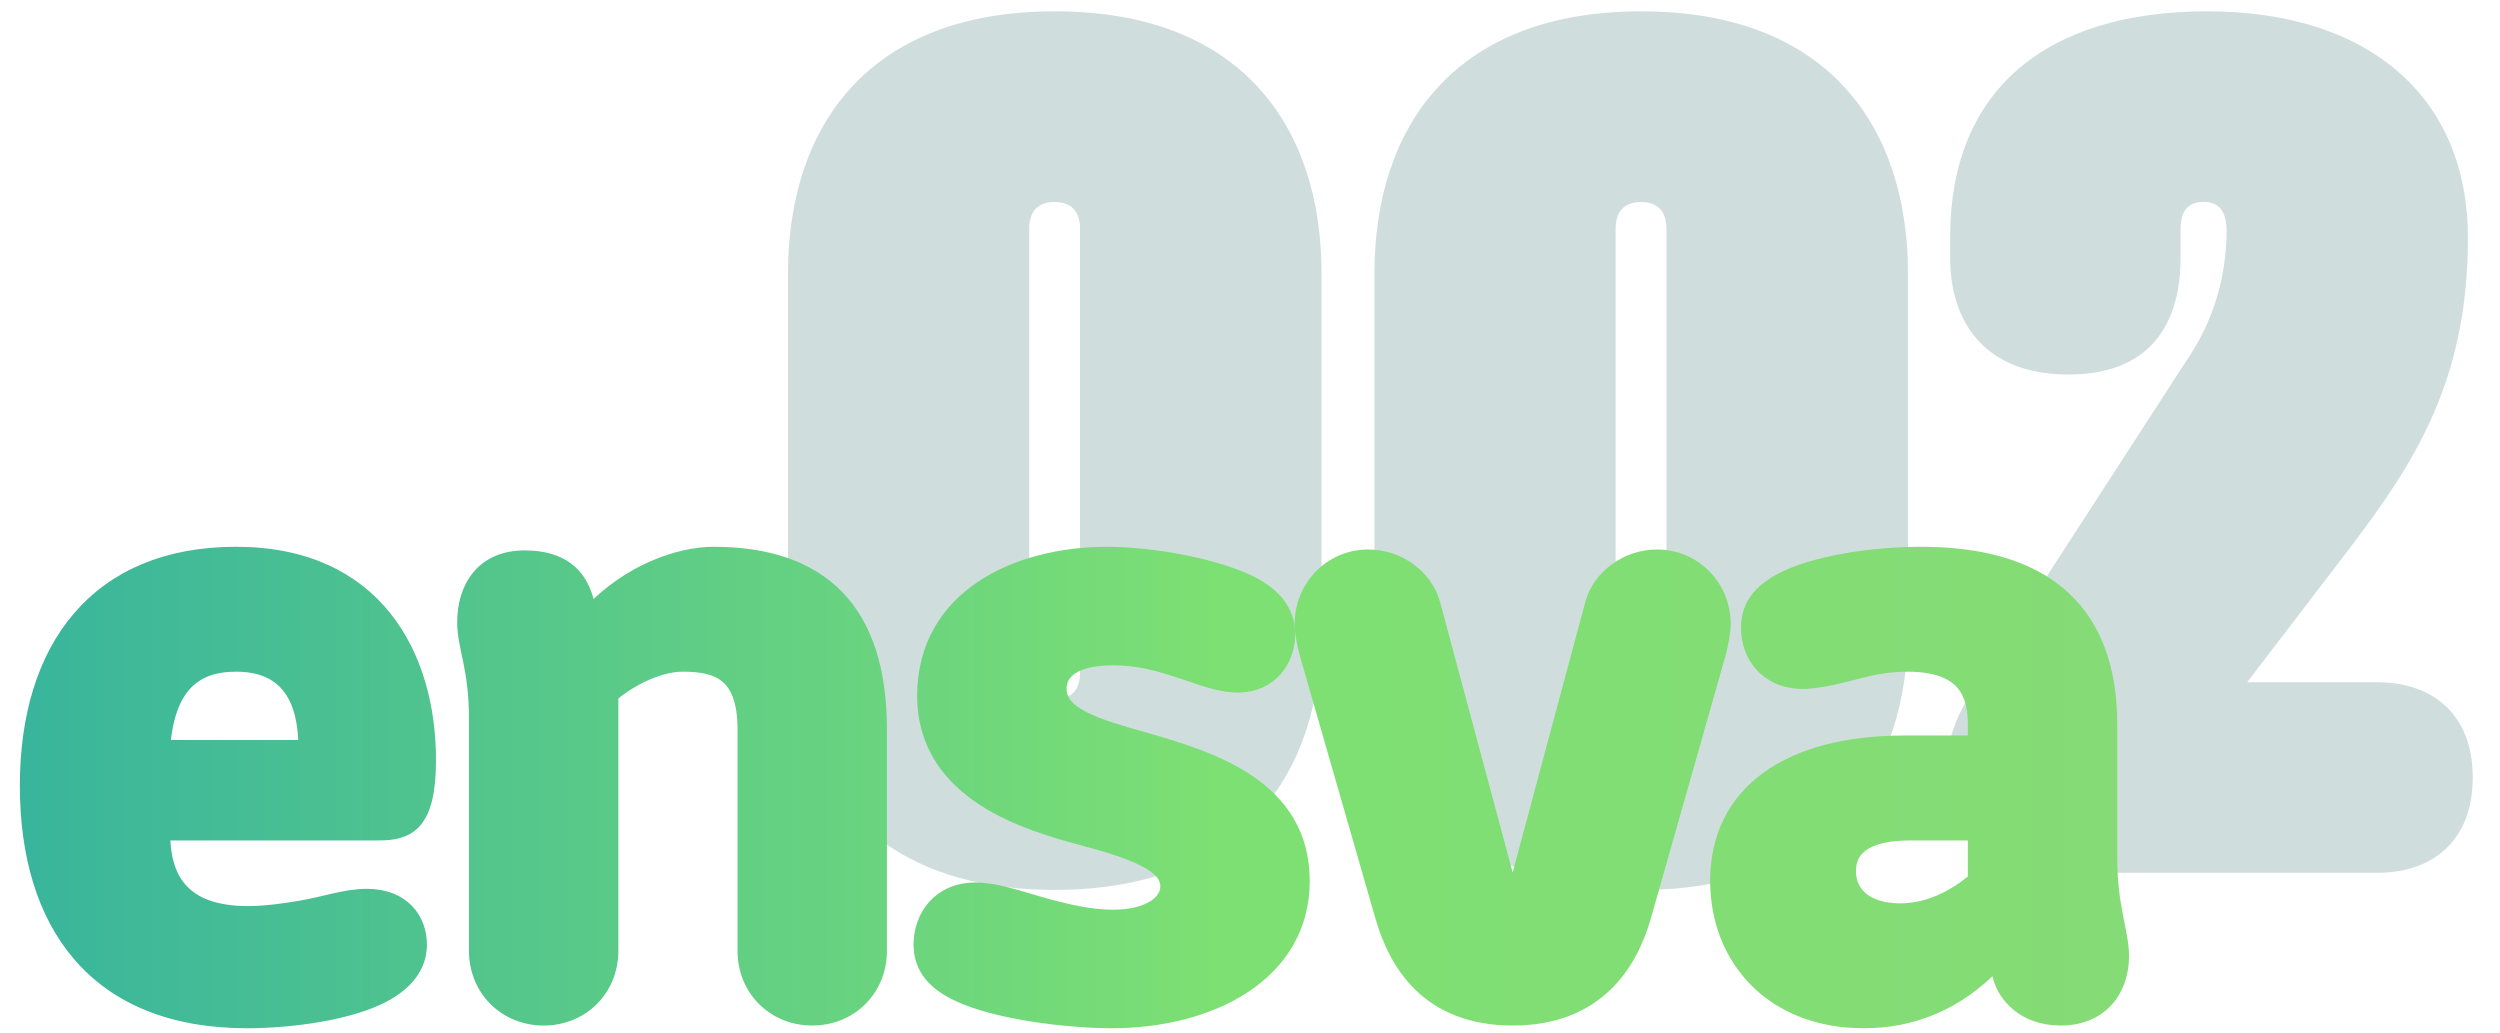
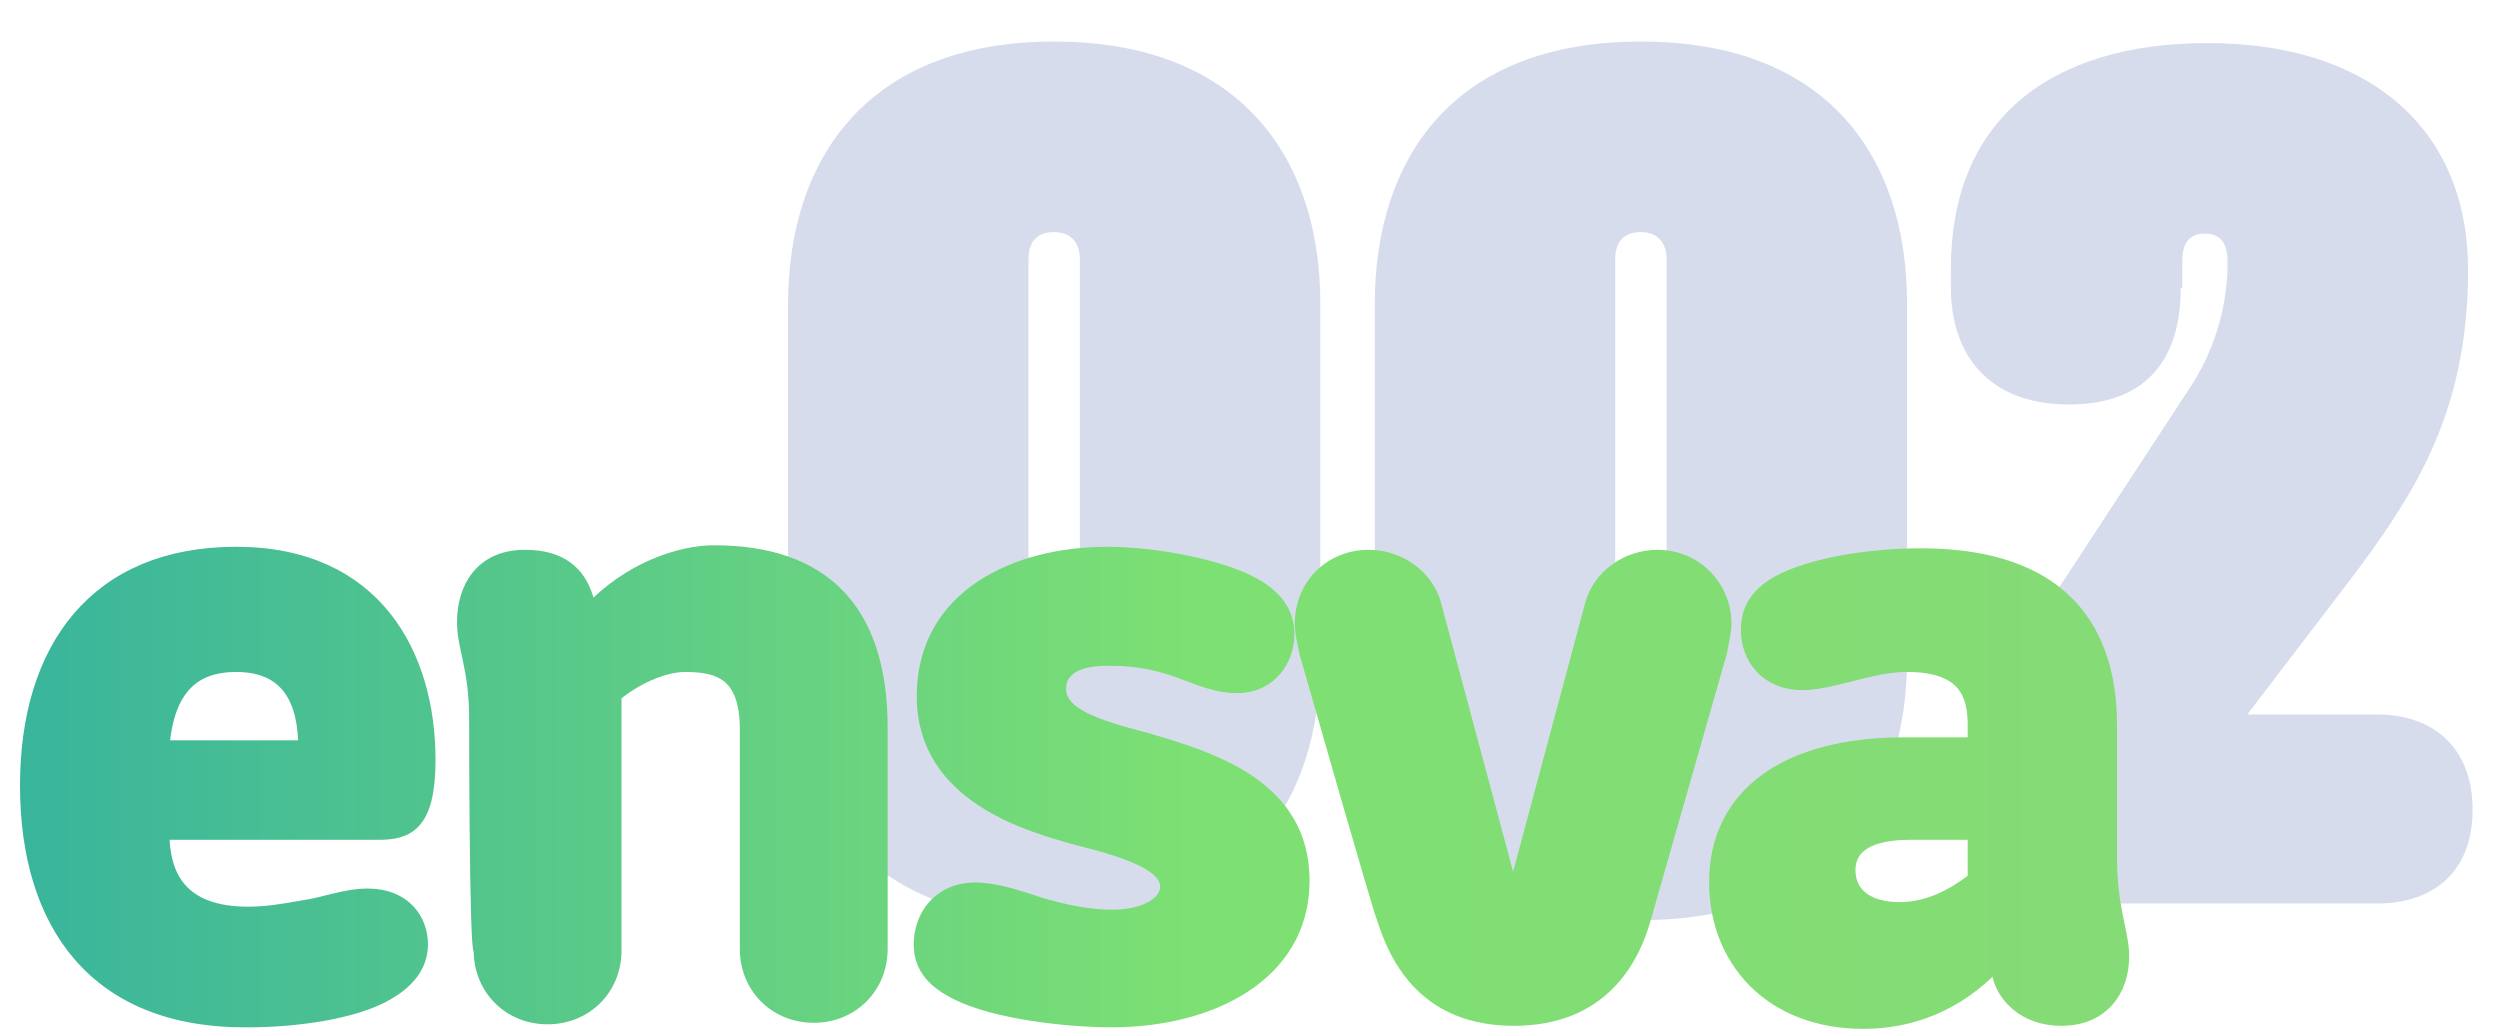
- <svg xmlns="http://www.w3.org/2000/svg" id="Layer_2" data-name="Layer 2" viewBox="0 0 161.7 66.75">
-   <defs>
-     <style>
-       .cls-1 {
-         fill: url(#New_Gradient_Swatch_1);
-       }
- 
-       .cls-1, .cls-2, .cls-3 {
-         stroke-width: 0px;
-       }
- 
-       .cls-4 {
-         fill: none;
-         stroke: url(#linear-gradient);
-         stroke-miterlimit: 10;
-       }
- 
-       .cls-3 {
-         fill: #d0dddd;
-       }
-     </style>
-     <linearGradient id="New_Gradient_Swatch_1" data-name="New Gradient Swatch 1" x1="0" y1="51.33" x2="138.48" y2="51.33" gradientUnits="userSpaceOnUse">
-       <stop offset="0" stop-color="#39b59c" />
-       <stop offset="0.57" stop-color="#7de073" />
-       <stop offset="1" stop-color="#85db75" />
-     </linearGradient>
-     <linearGradient id="linear-gradient" x1="0" y1="51.33" x2="138.48" y2="51.33" gradientUnits="userSpaceOnUse">
-       <stop offset="0" stop-color="#39b59c" />
-       <stop offset="0.57" stop-color="#7de073" />
-       <stop offset="1" stop-color="#85db75" />
-     </linearGradient>
-   </defs>
-   <g id="Layer_1-2" data-name="Layer 1" style="" transform="matrix(0.978077, 0, 0, 0.978077, 1.77257, 0.731674)">
-     <g>
-       <path class="cls-3" d="m50.3,17.32c0-9.66,5.27-17.32,17.64-17.32s17.64,7.66,17.64,17.32v23.46c0,9.66-5.27,17.32-17.64,17.32s-17.64-7.66-17.64-17.32v-23.46Zm19.31-2.95c0-1.12-.56-1.76-1.68-1.76s-1.68.64-1.68,1.76v29.37c0,1.12.56,1.76,1.68,1.76s1.68-.64,1.68-1.76V14.36Z" />
-       <path class="cls-3" d="m89.08,17.32c0-9.66,5.27-17.32,17.64-17.32s17.64,7.66,17.64,17.32v23.46c0,9.66-5.27,17.32-17.64,17.32s-17.64-7.66-17.64-17.32v-23.46Zm19.31-2.95c0-1.12-.56-1.76-1.68-1.76s-1.68.64-1.68,1.76v29.37c0,1.12.56,1.76,1.68,1.76s1.68-.64,1.68-1.76V14.36Z" />
-       <path class="cls-3" d="m142.39,16.28c0,4.39-2,7.74-7.42,7.74s-7.82-3.35-7.82-7.74v-1.36c0-9.74,6.38-14.92,17-14.92s17.24,5.59,17.24,15-3.51,14.84-7.82,20.51l-6.78,8.86h8.62c3.59,0,6.3,2.07,6.3,6.3s-2.71,6.3-6.3,6.3h-21.79c-3.59,0-6.7-2.63-6.7-6.78,0-2,.64-3.51,1.52-4.95l14.52-22.42c1.44-2.15,2.47-5.03,2.47-8.3,0-1.04-.32-1.92-1.52-1.92-1.04,0-1.52.64-1.52,1.76v1.92Z" />
+ <svg xmlns="http://www.w3.org/2000/svg" version="1.1" id="Layer_2_00000047744970125036799000000006182359497674737553_" x="0px" y="0px" viewBox="0 0 161.7 66.8" style="enable-background:new 0 0 161.7 66.8;" xml:space="preserve">
+   <style type="text/css">
+ 	.st0{opacity:0.5;}
+ 	.st1{fill:#AFB9DB;}
+ 	.st2{fill:url(#SVGID_1_);}
+ 	.st3{fill:url(#SVGID_00000139974575530503538260000005625460477206563994_);}
+ 	.st4{fill:url(#SVGID_00000019651583393192665380000000054760976308245661_);}
+ 	.st5{fill:url(#SVGID_00000077307653368914874900000006182862644131307952_);}
+ 	.st6{fill:url(#SVGID_00000083065040821574858980000013690837319674588294_);}
+ 	
+ 		.st7{fill:none;stroke:url(#SVGID_00000152259181369562525690000006294893220417938840_);stroke-width:0.978;stroke-miterlimit:9.781;}
+ 	
+ 		.st8{fill:none;stroke:url(#SVGID_00000129902456992926099600000002281903908044776877_);stroke-width:0.978;stroke-miterlimit:9.781;}
+ 	
+ 		.st9{fill:none;stroke:url(#SVGID_00000075133781357198013680000010768893372885098370_);stroke-width:0.978;stroke-miterlimit:9.781;}
+ 	
+ 		.st10{fill:none;stroke:url(#SVGID_00000168098924550318275960000006822632265998025612_);stroke-width:0.978;stroke-miterlimit:9.781;}
+ 	
+ 		.st11{fill:none;stroke:url(#SVGID_00000109024806202770622720000002910508955666744228_);stroke-width:0.978;stroke-miterlimit:9.781;}
+ </style>
+   <g id="Layer_1-2" transform="matrix(0.978077, 0, 0, 0.978077, 1.77257, 0.731674)">
+     <g class="st0">
+       <path class="st1" d="M50.3,19.4C50.3,9.7,55.6,2,67.9,2s17.6,7.7,17.6,17.3v23.5c0,9.7-5.3,17.3-17.6,17.3s-17.6-7.7-17.6-17.3    C50.3,42.8,50.3,19.4,50.3,19.4z M69.6,16.4c0-1.1-0.6-1.8-1.7-1.8s-1.7,0.6-1.7,1.8v29.4c0,1.1,1.7,2.9,1.7,1.8    c0-2,0-5.6,1.7-5.4V16.4L69.6,16.4z" />
+       <path class="st1" d="M89.1,19.4C89.1,9.7,94.3,2,106.7,2s17.6,7.7,17.6,17.3v23.5c0,9.7-5.3,17.3-17.6,17.3s-17.6-7.7-17.6-17.3    V19.4z M108.4,16.4c0-1.1-0.6-1.8-1.7-1.8s-1.7,0.6-1.7,1.8v29.4c0,1.1,0.6,1.8,1.7,1.8s1.7-0.6,1.7-1.8V16.4L108.4,16.4z" />
+       <path class="st1" d="M142.4,18.3c0,4.4-2,7.7-7.4,7.7s-7.8-3.4-7.8-7.7V17c0-9.7,6.4-14.9,17-14.9s17.2,5.6,17.2,15    s-3.5,14.8-7.8,20.5l-6.8,8.9h8.6c3.6,0,6.3,2.1,6.3,6.3S159,59,155.4,59h-21.8c-3.6,0-4.2-6.8-6.7-6.8c-3,0,2.8-3,1.5-5L143,24.9    c1.4-2.1,2.5-5,2.5-8.3c0-1-0.3-1.9-1.5-1.9c-1,0-1.5,0.6-1.5,1.8V18.3z" />
    </g>
    <g>
      <g>
-         <path class="cls-2" d="m14.58,59.67c1.2,0,2.4-.18,3.48-.36,1.5-.24,2.94-.78,4.38-.78,2.4,0,3.48,1.56,3.48,3.18,0,1.5-.96,2.52-2.22,3.24-2.22,1.26-6.24,1.8-9.18,1.8-10.02,0-14.52-6.42-14.52-15.54s4.62-15.3,13.8-15.3,12.72,6.66,12.72,13.62c0,4.26-1.38,4.8-3.3,4.8h-14.28c0,2.88,1.14,5.34,5.64,5.34Zm3.84-10.98c0-3.12-1.14-5.52-4.62-5.52-2.82,0-4.56,1.5-4.86,5.52h9.48Z" />
-         <path class="cls-2" d="m29.7,46.77c0-3.36-.78-4.74-.78-6.36,0-2.28,1.2-4.26,3.96-4.26,2.4,0,3.54,1.08,4.02,2.64l.3,1.02c2.64-2.82,6-3.9,8.16-3.9,7.02,0,10.98,3.6,10.98,11.58v14.64c0,2.52-1.92,4.44-4.44,4.44s-4.44-1.92-4.44-4.44v-14.64c0-3.72-1.8-4.32-4.14-4.32-1.5,0-3.42.9-4.74,2.04v16.92c0,2.52-1.92,4.44-4.44,4.44s-4.44-1.92-4.44-4.44v-15.36Z" />
-         <path class="cls-2" d="m68.22,44.79c0,1.74,2.34,2.46,5.76,3.42,4.38,1.26,10.32,3.12,10.32,9.3s-6.12,9.24-12.6,9.24c-2.76,0-7.62-.54-10.2-1.8-1.38-.66-2.4-1.62-2.4-3.24,0-1.8,1.2-3.6,3.6-3.6,1.32,0,2.82.54,4.32.96,1.68.48,3.3.84,4.74.84,2.4,0,3.66-.96,3.66-2.04,0-1.44-2.16-2.28-5.76-3.24-3.3-.9-10.32-2.82-10.32-9.36s6.12-9.36,12.06-9.36c3.12,0,7.44.84,9.6,1.98,1.26.66,2.34,1.68,2.34,3.3s-1.08,3.36-3.3,3.36c-1.26,0-2.52-.54-3.84-.96-1.44-.48-2.76-.84-4.38-.84-2.58,0-3.6.9-3.6,2.04Z" />
-         <path class="cls-2" d="m84.6,42.39c-.12-.48-.3-1.32-.3-1.86,0-2.46,1.92-4.44,4.38-4.44,1.98,0,3.78,1.32,4.26,3.12l5.22,19.44h.12l5.22-19.44c.48-1.8,2.28-3.12,4.26-3.12,2.46,0,4.38,1.98,4.38,4.44,0,.54-.18,1.38-.3,1.86l-4.98,17.52c-.84,2.88-2.94,6.66-8.64,6.66s-7.74-3.78-8.58-6.66l-5.04-17.52Z" />
-         <path class="cls-2" d="m128.82,47.19c0-1.98-.6-4.02-4.5-4.02-.66,0-1.62.06-2.82.36-1.26.3-2.88.78-4.08.78-2.4,0-3.6-1.74-3.6-3.54,0-1.08.42-2.16,2.04-3.06,2.16-1.2,6.12-1.8,9.36-1.8,11.34,0,12.48,7.2,12.48,11.34v8.7c0,3.36.78,4.92.78,6.54,0,2.16-1.32,4.08-4.02,4.08-2.46,0-3.66-1.56-3.96-2.64l-.3-1.08c-2.64,2.82-5.7,3.9-8.76,3.9-6.06,0-9.66-4.14-9.66-9.24,0-5.82,4.68-9.12,12.36-9.12h4.68v-1.2Zm0,7.14h-4.32c-2.64,0-4.08.84-4.08,2.52s1.38,2.64,3.42,2.64c1.8,0,3.48-.78,4.98-2.04v-3.12Z" />
+         <path d="M14.6,59.7c1.2,0,2.4-0.2,3.5-0.4c1.5-0.2,2.9-0.8,4.4-0.8c2.4,0,3.5,1.6,3.5,3.2c0,1.5-1,2.5-2.2,3.2     c-2.2,1.3-6.2,1.8-9.2,1.8C4.5,66.8,0,60.3,0,51.2s4.6-15.3,13.8-15.3s12.7,6.7,12.7,13.6c0,4.3-1.4,4.8-3.3,4.8H8.9     C8.9,57.2,10.1,59.7,14.6,59.7z M18.4,48.7c0-3.1-1.1-5.5-4.6-5.5c-2.8,0-4.6,1.5-4.9,5.5H18.4z" />
+         <path d="M29.7,46.8c0-3.4-0.8-4.7-0.8-6.4c0-2.3,1.2-4.3,4-4.3c2.4,0,3.5,1.1,4,2.6l0.3,1c2.6-2.8,6-3.9,8.2-3.9     c7,0,11,3.6,11,11.6v14.6c0,2.5-1.9,4.4-4.4,4.4s-4.4-1.9-4.4-4.4V47.5c0-3.7-1.8-4.3-4.1-4.3c-1.5,0-3.4,0.9-4.7,2v16.9     c0,2.5-1.9,4.4-4.4,4.4s-4.4-1.9-4.4-4.4C29.7,62.1,29.7,46.8,29.7,46.8z" />
+         <path d="M68.2,44.8c0,1.7,2.3,2.5,5.8,3.4c4.4,1.3,10.3,3.1,10.3,9.3s-6.1,9.2-12.6,9.2c-2.8,0-7.6-0.5-10.2-1.8     c-1.4-0.7-2.4-1.6-2.4-3.2c0-1.8,1.2-3.6,3.6-3.6c1.3,0,2.8,0.5,4.3,1c1.7,0.5,3.3,0.8,4.7,0.8c2.4,0,3.7-1,3.7-2     c0-1.4-2.2-2.3-5.8-3.2c-3.3-0.9-10.3-2.8-10.3-9.4s6.1-9.4,12.1-9.4c3.1,0,7.4,0.8,9.6,2c1.3,0.7,2.3,1.7,2.3,3.3     s-1.1,3.4-3.3,3.4c-1.3,0-2.5-0.5-3.8-1c-1.4-0.5-2.8-0.8-4.4-0.8C69.2,42.7,68.2,43.6,68.2,44.8z" />
+         <path d="M84.6,42.4c-0.1-0.5-0.3-1.3-0.3-1.9c0-2.5,1.9-4.4,4.4-4.4c2,0,3.8,1.3,4.3,3.1l5.2,19.4h0.1l5.2-19.4     c0.5-1.8,2.3-3.1,4.3-3.1c2.5,0,4.4,2,4.4,4.4c0,0.5-0.2,1.4-0.3,1.9l-5,17.5c-0.8,2.9-2.9,6.7-8.6,6.7s-7.7-3.8-8.6-6.7     C89.6,59.9,84.6,42.4,84.6,42.4z" />
+         <path d="M128.8,47.2c0-2-0.6-4-4.5-4c-0.7,0-1.6,0.1-2.8,0.4c-1.3,0.3-2.9,0.8-4.1,0.8c-2.4,0-3.6-1.7-3.6-3.5     c0-1.1,0.4-2.2,2-3.1c2.2-1.2,6.1-1.8,9.4-1.8c11.3,0,12.5,7.2,12.5,11.3v8.7c0,3.4,0.8,4.9,0.8,6.5c0,2.2-1.3,4.1-4,4.1     c-2.5,0-3.7-1.6-4-2.6l-0.3-1.1c-2.6,2.8-5.7,3.9-8.8,3.9c-6.1,0-9.7-4.1-9.7-9.2c0-5.8,4.7-9.1,12.4-9.1h4.7L128.8,47.2     L128.8,47.2z M128.8,54.3h-4.3c-2.6,0-4.1,0.8-4.1,2.5s1.4,2.6,3.4,2.6c1.8,0,3.5-0.8,5-2V54.3z" />
      </g>
      <g>
-         <path class="cls-1" d="m14.58,59.67c1.2,0,2.4-.18,3.48-.36,1.5-.24,2.94-.78,4.38-.78,2.4,0,3.48,1.56,3.48,3.18,0,1.5-.96,2.52-2.22,3.24-2.22,1.26-6.24,1.8-9.18,1.8-10.02,0-14.52-6.42-14.52-15.54s4.62-15.3,13.8-15.3,12.72,6.66,12.72,13.62c0,4.26-1.38,4.8-3.3,4.8h-14.28c0,2.88,1.14,5.34,5.64,5.34Zm3.84-10.98c0-3.12-1.14-5.52-4.62-5.52-2.82,0-4.56,1.5-4.86,5.52h9.48Z" />
-         <path class="cls-1" d="m29.7,46.77c0-3.36-.78-4.74-.78-6.36,0-2.28,1.2-4.26,3.96-4.26,2.4,0,3.54,1.08,4.02,2.64l.3,1.02c2.64-2.82,6-3.9,8.16-3.9,7.02,0,10.98,3.6,10.98,11.58v14.64c0,2.52-1.92,4.44-4.44,4.44s-4.44-1.92-4.44-4.44v-14.64c0-3.72-1.8-4.32-4.14-4.32-1.5,0-3.42.9-4.74,2.04v16.92c0,2.52-1.92,4.44-4.44,4.44s-4.44-1.92-4.44-4.44v-15.36Z" />
-         <path class="cls-1" d="m68.22,44.79c0,1.74,2.34,2.46,5.76,3.42,4.38,1.26,10.32,3.12,10.32,9.3s-6.12,9.24-12.6,9.24c-2.76,0-7.62-.54-10.2-1.8-1.38-.66-2.4-1.62-2.4-3.24,0-1.8,1.2-3.6,3.6-3.6,1.32,0,2.82.54,4.32.96,1.68.48,3.3.84,4.74.84,2.4,0,3.66-.96,3.66-2.04,0-1.44-2.16-2.28-5.76-3.24-3.3-.9-10.32-2.82-10.32-9.36s6.12-9.36,12.06-9.36c3.12,0,7.44.84,9.6,1.98,1.26.66,2.34,1.68,2.34,3.3s-1.08,3.36-3.3,3.36c-1.26,0-2.52-.54-3.84-.96-1.44-.48-2.76-.84-4.38-.84-2.58,0-3.6.9-3.6,2.04Z" />
-         <path class="cls-1" d="m84.6,42.39c-.12-.48-.3-1.32-.3-1.86,0-2.46,1.92-4.44,4.38-4.44,1.98,0,3.78,1.32,4.26,3.12l5.22,19.44h.12l5.22-19.44c.48-1.8,2.28-3.12,4.26-3.12,2.46,0,4.38,1.98,4.38,4.44,0,.54-.18,1.38-.3,1.86l-4.98,17.52c-.84,2.88-2.94,6.66-8.64,6.66s-7.74-3.78-8.58-6.66l-5.04-17.52Z" />
-         <path class="cls-1" d="m128.82,47.19c0-1.98-.6-4.02-4.5-4.02-.66,0-1.62.06-2.82.36-1.26.3-2.88.78-4.08.78-2.4,0-3.6-1.74-3.6-3.54,0-1.08.42-2.16,2.04-3.06,2.16-1.2,6.12-1.8,9.36-1.8,11.34,0,12.48,7.2,12.48,11.34v8.7c0,3.36.78,4.92.78,6.54,0,2.16-1.32,4.08-4.02,4.08-2.46,0-3.66-1.56-3.96-2.64l-.3-1.08c-2.64,2.82-5.7,3.9-8.76,3.9-6.06,0-9.66-4.14-9.66-9.24,0-5.82,4.68-9.12,12.36-9.12h4.68v-1.2Zm0,7.14h-4.32c-2.64,0-4.08.84-4.08,2.52s1.38,2.64,3.42,2.64c1.8,0,3.48-.78,4.98-2.04v-3.12Z" />
+         <linearGradient id="SVGID_1_" gradientUnits="userSpaceOnUse" x1="3.321" y1="8" x2="141.801" y2="8" gradientTransform="matrix(0.9781 0 0 -0.9781 -3.2483 59.1543)">
+           <stop offset="0" style="stop-color:#39B59C" />
+           <stop offset="0.57" style="stop-color:#7DE073" />
+           <stop offset="1" style="stop-color:#85DB75" />
+         </linearGradient>
+         <path class="st2" d="M14.6,59.7c1.2,0,2.4-0.2,3.5-0.4c1.5-0.2,2.9-0.8,4.4-0.8c2.4,0,3.5,1.6,3.5,3.2c0,1.5-1,2.5-2.2,3.2     c-2.2,1.3-6.2,1.8-9.2,1.8C4.5,66.8,0,60.3,0,51.2s4.6-15.3,13.8-15.3s12.7,6.7,12.7,13.6c0,4.3-1.4,4.8-3.3,4.8H8.9     C8.9,57.2,10.1,59.7,14.6,59.7z M18.4,48.7c0-3.1-1.1-5.5-4.6-5.5c-2.8,0-4.6,1.5-4.9,5.5H18.4z" />
+         <linearGradient id="SVGID_00000120525184581292683560000016042364041744792468_" gradientUnits="userSpaceOnUse" x1="3.321" y1="8.092" x2="141.801" y2="8.092" gradientTransform="matrix(0.9781 0 0 -0.9781 -3.2483 59.1543)">
+           <stop offset="0" style="stop-color:#39B59C" />
+           <stop offset="0.57" style="stop-color:#7DE073" />
+           <stop offset="1" style="stop-color:#85DB75" />
+         </linearGradient>
+         <path style="fill:url(#SVGID_00000120525184581292683560000016042364041744792468_);" d="M29.7,46.8c0-3.4-0.8-4.7-0.8-6.4     c0-2.3,1.2-4.3,4-4.3c2.4,0,3.5,1.1,4,2.6l0.3,1c2.6-2.8,6-3.9,8.2-3.9c7,0,11,3.6,11,11.6v14.6c0,2.5-1.9,4.4-4.4,4.4     s-4.4-1.9-4.4-4.4V47.5c0-3.7-1.8-4.3-4.1-4.3c-1.5,0-3.4,0.9-4.7,2v16.9c0,2.5-1.9,4.4-4.4,4.4s-4.4-1.9-4.4-4.4     C29.7,62.1,29.7,46.8,29.7,46.8z" />
+         <linearGradient id="SVGID_00000096738847950350094090000006313571096865225915_" gradientUnits="userSpaceOnUse" x1="3.321" y1="8" x2="141.801" y2="8" gradientTransform="matrix(0.9781 0 0 -0.9781 -3.2483 59.1543)">
+           <stop offset="0" style="stop-color:#39B59C" />
+           <stop offset="0.57" style="stop-color:#7DE073" />
+           <stop offset="1" style="stop-color:#85DB75" />
+         </linearGradient>
+         <path style="fill:url(#SVGID_00000096738847950350094090000006313571096865225915_);" d="M68.2,44.8c0,1.7,2.3,2.5,5.8,3.4     c4.4,1.3,10.3,3.1,10.3,9.3s-6.1,9.2-12.6,9.2c-2.8,0-7.6-0.5-10.2-1.8c-1.4-0.7-2.4-1.6-2.4-3.2c0-1.8,1.2-3.6,3.6-3.6     c1.3,0,2.8,0.5,4.3,1c1.7,0.5,3.3,0.8,4.7,0.8c2.4,0,3.7-1,3.7-2c0-1.4-2.2-2.3-5.8-3.2c-3.3-0.9-10.3-2.8-10.3-9.4     s6.1-9.4,12.1-9.4c3.1,0,7.4,0.8,9.6,2c1.3,0.7,2.3,1.7,2.3,3.3s-1.1,3.4-3.3,3.4c-1.3,0-2.5-0.5-3.8-1c-1.4-0.5-2.8-0.8-4.4-0.8     C69.2,42.7,68.2,43.6,68.2,44.8z" />
+         <linearGradient id="SVGID_00000028289772781481289830000004033109465304379814_" gradientUnits="userSpaceOnUse" x1="3.321" y1="8" x2="141.801" y2="8" gradientTransform="matrix(0.9781 0 0 -0.9781 -3.2483 59.1543)">
+           <stop offset="0" style="stop-color:#39B59C" />
+           <stop offset="0.57" style="stop-color:#7DE073" />
+           <stop offset="1" style="stop-color:#85DB75" />
+         </linearGradient>
+         <path style="fill:url(#SVGID_00000028289772781481289830000004033109465304379814_);" d="M84.6,42.4c-0.1-0.5-0.3-1.3-0.3-1.9     c0-2.5,1.9-4.4,4.4-4.4c2,0,3.8,1.3,4.3,3.1l5.2,19.4h0.1l5.2-19.4c0.5-1.8,2.3-3.1,4.3-3.1c2.5,0,4.4,2,4.4,4.4     c0,0.5-0.2,1.4-0.3,1.9l-5,17.5c-0.8,2.9-2.9,6.7-8.6,6.7s-7.7-3.8-8.6-6.7C89.6,59.9,84.6,42.4,84.6,42.4z" />
+         <linearGradient id="SVGID_00000016042357299692687910000007700566564649515953_" gradientUnits="userSpaceOnUse" x1="3.321" y1="8" x2="141.801" y2="8" gradientTransform="matrix(0.9781 0 0 -0.9781 -3.2483 59.1543)">
+           <stop offset="0" style="stop-color:#39B59C" />
+           <stop offset="0.57" style="stop-color:#7DE073" />
+           <stop offset="1" style="stop-color:#85DB75" />
+         </linearGradient>
+         <path style="fill:url(#SVGID_00000016042357299692687910000007700566564649515953_);" d="M128.8,47.2c0-2-0.6-4-4.5-4     c-0.7,0-1.6,0.1-2.8,0.4c-1.3,0.3-2.9,0.8-4.1,0.8c-2.4,0-3.6-1.7-3.6-3.5c0-1.1,0.4-2.2,2-3.1c2.2-1.2,6.1-1.8,9.4-1.8     c11.3,0,12.5,7.2,12.5,11.3v8.7c0,3.4,0.8,4.9,0.8,6.5c0,2.2-1.3,4.1-4,4.1c-2.5,0-3.7-1.6-4-2.6l-0.3-1.1     c-2.6,2.8-5.7,3.9-8.8,3.9c-6.1,0-9.7-4.1-9.7-9.2c0-5.8,4.7-9.1,12.4-9.1h4.7L128.8,47.2L128.8,47.2z M128.8,54.3h-4.3     c-2.6,0-4.1,0.8-4.1,2.5s1.4,2.6,3.4,2.6c1.8,0,3.5-0.8,5-2V54.3z" />
      </g>
      <g>
-         <path class="cls-4" d="m14.58,59.67c1.2,0,2.4-.18,3.48-.36,1.5-.24,2.94-.78,4.38-.78,2.4,0,3.48,1.56,3.48,3.18,0,1.5-.96,2.52-2.22,3.24-2.22,1.26-6.24,1.8-9.18,1.8-10.02,0-14.52-6.42-14.52-15.54s4.62-15.3,13.8-15.3,12.72,6.66,12.72,13.62c0,4.26-1.38,4.8-3.3,4.8h-14.28c0,2.88,1.14,5.34,5.64,5.34Zm3.84-10.98c0-3.12-1.14-5.52-4.62-5.52-2.82,0-4.56,1.5-4.86,5.52h9.48Z" />
-         <path class="cls-4" d="m29.7,46.77c0-3.36-.78-4.74-.78-6.36,0-2.28,1.2-4.26,3.96-4.26,2.4,0,3.54,1.08,4.02,2.64l.3,1.02c2.64-2.82,6-3.9,8.16-3.9,7.02,0,10.98,3.6,10.98,11.58v14.64c0,2.52-1.92,4.44-4.44,4.44s-4.44-1.92-4.44-4.44v-14.64c0-3.72-1.8-4.32-4.14-4.32-1.5,0-3.42.9-4.74,2.04v16.92c0,2.52-1.92,4.44-4.44,4.44s-4.44-1.92-4.44-4.44v-15.36Z" />
-         <path class="cls-4" d="m68.22,44.79c0,1.74,2.34,2.46,5.76,3.42,4.38,1.26,10.32,3.12,10.32,9.3s-6.12,9.24-12.6,9.24c-2.76,0-7.62-.54-10.2-1.8-1.38-.66-2.4-1.62-2.4-3.24,0-1.8,1.2-3.6,3.6-3.6,1.32,0,2.82.54,4.32.96,1.68.48,3.3.84,4.74.84,2.4,0,3.66-.96,3.66-2.04,0-1.44-2.16-2.28-5.76-3.24-3.3-.9-10.32-2.82-10.32-9.36s6.12-9.36,12.06-9.36c3.12,0,7.44.84,9.6,1.98,1.26.66,2.34,1.68,2.34,3.3s-1.08,3.36-3.3,3.36c-1.26,0-2.52-.54-3.84-.96-1.44-.48-2.76-.84-4.38-.84-2.58,0-3.6.9-3.6,2.04Z" />
-         <path class="cls-4" d="m84.6,42.39c-.12-.48-.3-1.32-.3-1.86,0-2.46,1.92-4.44,4.38-4.44,1.98,0,3.78,1.32,4.26,3.12l5.22,19.44h.12l5.22-19.44c.48-1.8,2.28-3.12,4.26-3.12,2.46,0,4.38,1.98,4.38,4.44,0,.54-.18,1.38-.3,1.86l-4.98,17.52c-.84,2.88-2.94,6.66-8.64,6.66s-7.74-3.78-8.58-6.66l-5.04-17.52Z" />
-         <path class="cls-4" d="m128.82,47.19c0-1.98-.6-4.02-4.5-4.02-.66,0-1.62.06-2.82.36-1.26.3-2.88.78-4.08.78-2.4,0-3.6-1.74-3.6-3.54,0-1.08.42-2.16,2.04-3.06,2.16-1.2,6.12-1.8,9.36-1.8,11.34,0,12.48,7.2,12.48,11.34v8.7c0,3.36.78,4.92.78,6.54,0,2.16-1.32,4.08-4.02,4.08-2.46,0-3.66-1.56-3.96-2.64l-.3-1.08c-2.64,2.82-5.7,3.9-8.76,3.9-6.06,0-9.66-4.14-9.66-9.24,0-5.82,4.68-9.12,12.36-9.12h4.68v-1.2Zm0,7.14h-4.32c-2.64,0-4.08.84-4.08,2.52s1.38,2.64,3.42,2.64c1.8,0,3.48-.78,4.98-2.04v-3.12Z" />
+         <linearGradient id="SVGID_00000017506761757704359040000013897936373378379953_" gradientUnits="userSpaceOnUse" x1="3.321" y1="8" x2="141.801" y2="8" gradientTransform="matrix(0.9781 0 0 -0.9781 -3.2483 59.1543)">
+           <stop offset="0" style="stop-color:#39B59C" />
+           <stop offset="0.57" style="stop-color:#7DE073" />
+           <stop offset="1" style="stop-color:#85DB75" />
+         </linearGradient>
+         <path style="fill:none;stroke:url(#SVGID_00000017506761757704359040000013897936373378379953_);stroke-width:0.978;stroke-miterlimit:9.781;" d="     M14.6,59.7c1.2,0,2.4-0.2,3.5-0.4c1.5-0.2,2.9-0.8,4.4-0.8c2.4,0,3.5,1.6,3.5,3.2c0,1.5-1,2.5-2.2,3.2c-2.2,1.3-6.2,1.8-9.2,1.8     C4.5,66.8,0,60.3,0,51.2s4.6-15.3,13.8-15.3s12.7,6.7,12.7,13.6c0,4.3-1.4,4.8-3.3,4.8H8.9C8.9,57.2,10.1,59.7,14.6,59.7z      M18.4,48.7c0-3.1-1.1-5.5-4.6-5.5c-2.8,0-4.6,1.5-4.9,5.5H18.4z" />
+         <linearGradient id="SVGID_00000146459834958285604400000014079545672016859283_" gradientUnits="userSpaceOnUse" x1="3.321" y1="8.092" x2="141.801" y2="8.092" gradientTransform="matrix(0.9781 0 0 -0.9781 -3.2483 59.1543)">
+           <stop offset="0" style="stop-color:#39B59C" />
+           <stop offset="0.57" style="stop-color:#7DE073" />
+           <stop offset="1" style="stop-color:#85DB75" />
+         </linearGradient>
+         <path style="fill:none;stroke:url(#SVGID_00000146459834958285604400000014079545672016859283_);stroke-width:0.978;stroke-miterlimit:9.781;" d="     M29.7,46.8c0-3.4-0.8-4.7-0.8-6.4c0-2.3,1.2-4.3,4-4.3c2.4,0,3.5,1.1,4,2.6l0.3,1c2.6-2.8,6-3.9,8.2-3.9c7,0,11,3.6,11,11.6v14.6     c0,2.5-1.9,4.4-4.4,4.4s-4.4-1.9-4.4-4.4V47.5c0-3.7-1.8-4.3-4.1-4.3c-1.5,0-3.4,0.9-4.7,2v16.9c0,2.5-1.9,4.4-4.4,4.4     s-4.4-1.9-4.4-4.4C29.7,62.1,29.7,46.8,29.7,46.8z" />
+         <linearGradient id="SVGID_00000093860001289358160970000016890633151863304067_" gradientUnits="userSpaceOnUse" x1="3.321" y1="8" x2="141.801" y2="8" gradientTransform="matrix(0.9781 0 0 -0.9781 -3.2483 59.1543)">
+           <stop offset="0" style="stop-color:#39B59C" />
+           <stop offset="0.57" style="stop-color:#7DE073" />
+           <stop offset="1" style="stop-color:#85DB75" />
+         </linearGradient>
+         <path style="fill:none;stroke:url(#SVGID_00000093860001289358160970000016890633151863304067_);stroke-width:0.978;stroke-miterlimit:9.781;" d="     M68.2,44.8c0,1.7,2.3,2.5,5.8,3.4c4.4,1.3,10.3,3.1,10.3,9.3s-6.1,9.2-12.6,9.2c-2.8,0-7.6-0.5-10.2-1.8     c-1.4-0.7-2.4-1.6-2.4-3.2c0-1.8,1.2-3.6,3.6-3.6c1.3,0,2.8,0.5,4.3,1c1.7,0.5,3.3,0.8,4.7,0.8c2.4,0,3.7-1,3.7-2     c0-1.4-2.2-2.3-5.8-3.2c-3.3-0.9-10.3-2.8-10.3-9.4s6.1-9.4,12.1-9.4c3.1,0,7.4,0.8,9.6,2c1.3,0.7,2.3,1.7,2.3,3.3     s-1.1,3.4-3.3,3.4c-1.3,0-2.5-0.5-3.8-1c-1.4-0.5-2.8-0.8-4.4-0.8C69.2,42.7,68.2,43.6,68.2,44.8z" />
+         <linearGradient id="SVGID_00000031909076526105315290000006579424398532321694_" gradientUnits="userSpaceOnUse" x1="3.321" y1="8" x2="141.801" y2="8" gradientTransform="matrix(0.9781 0 0 -0.9781 -3.2483 59.1543)">
+           <stop offset="0" style="stop-color:#39B59C" />
+           <stop offset="0.57" style="stop-color:#7DE073" />
+           <stop offset="1" style="stop-color:#85DB75" />
+         </linearGradient>
+         <path style="fill:none;stroke:url(#SVGID_00000031909076526105315290000006579424398532321694_);stroke-width:0.978;stroke-miterlimit:9.781;" d="     M84.6,42.4c-0.1-0.5-0.3-1.3-0.3-1.9c0-2.5,1.9-4.4,4.4-4.4c2,0,3.8,1.3,4.3,3.1l5.2,19.4h0.1l5.2-19.4c0.5-1.8,2.3-3.1,4.3-3.1     c2.5,0,4.4,2,4.4,4.4c0,0.5-0.2,1.4-0.3,1.9l-5,17.5c-0.8,2.9-2.9,6.7-8.6,6.7s-7.7-3.8-8.6-6.7C89.6,59.9,84.6,42.4,84.6,42.4z" />
+         <linearGradient id="SVGID_00000173861768545882646390000001811175737576317319_" gradientUnits="userSpaceOnUse" x1="3.321" y1="8" x2="141.801" y2="8" gradientTransform="matrix(0.9781 0 0 -0.9781 -3.2483 59.1543)">
+           <stop offset="0" style="stop-color:#39B59C" />
+           <stop offset="0.57" style="stop-color:#7DE073" />
+           <stop offset="1" style="stop-color:#85DB75" />
+         </linearGradient>
+         <path style="fill:none;stroke:url(#SVGID_00000173861768545882646390000001811175737576317319_);stroke-width:0.978;stroke-miterlimit:9.781;" d="     M128.8,47.2c0-2-0.6-4-4.5-4c-0.7,0-1.6,0.1-2.8,0.4c-1.3,0.3-2.9,0.8-4.1,0.8c-2.4,0-3.6-1.7-3.6-3.5c0-1.1,0.4-2.2,2-3.1     c2.2-1.2,6.1-1.8,9.4-1.8c11.3,0,12.5,7.2,12.5,11.3v8.7c0,3.4,0.8,4.9,0.8,6.5c0,2.2-1.3,4.1-4,4.1c-2.5,0-3.7-1.6-4-2.6     l-0.3-1.1c-2.6,2.8-5.7,3.9-8.8,3.9c-6.1,0-9.7-4.1-9.7-9.2c0-5.8,4.7-9.1,12.4-9.1h4.7L128.8,47.2L128.8,47.2z M128.8,54.3h-4.3     c-2.6,0-4.1,0.8-4.1,2.5s1.4,2.6,3.4,2.6c1.8,0,3.5-0.8,5-2V54.3z" />
      </g>
    </g>
  </g>
</svg>
